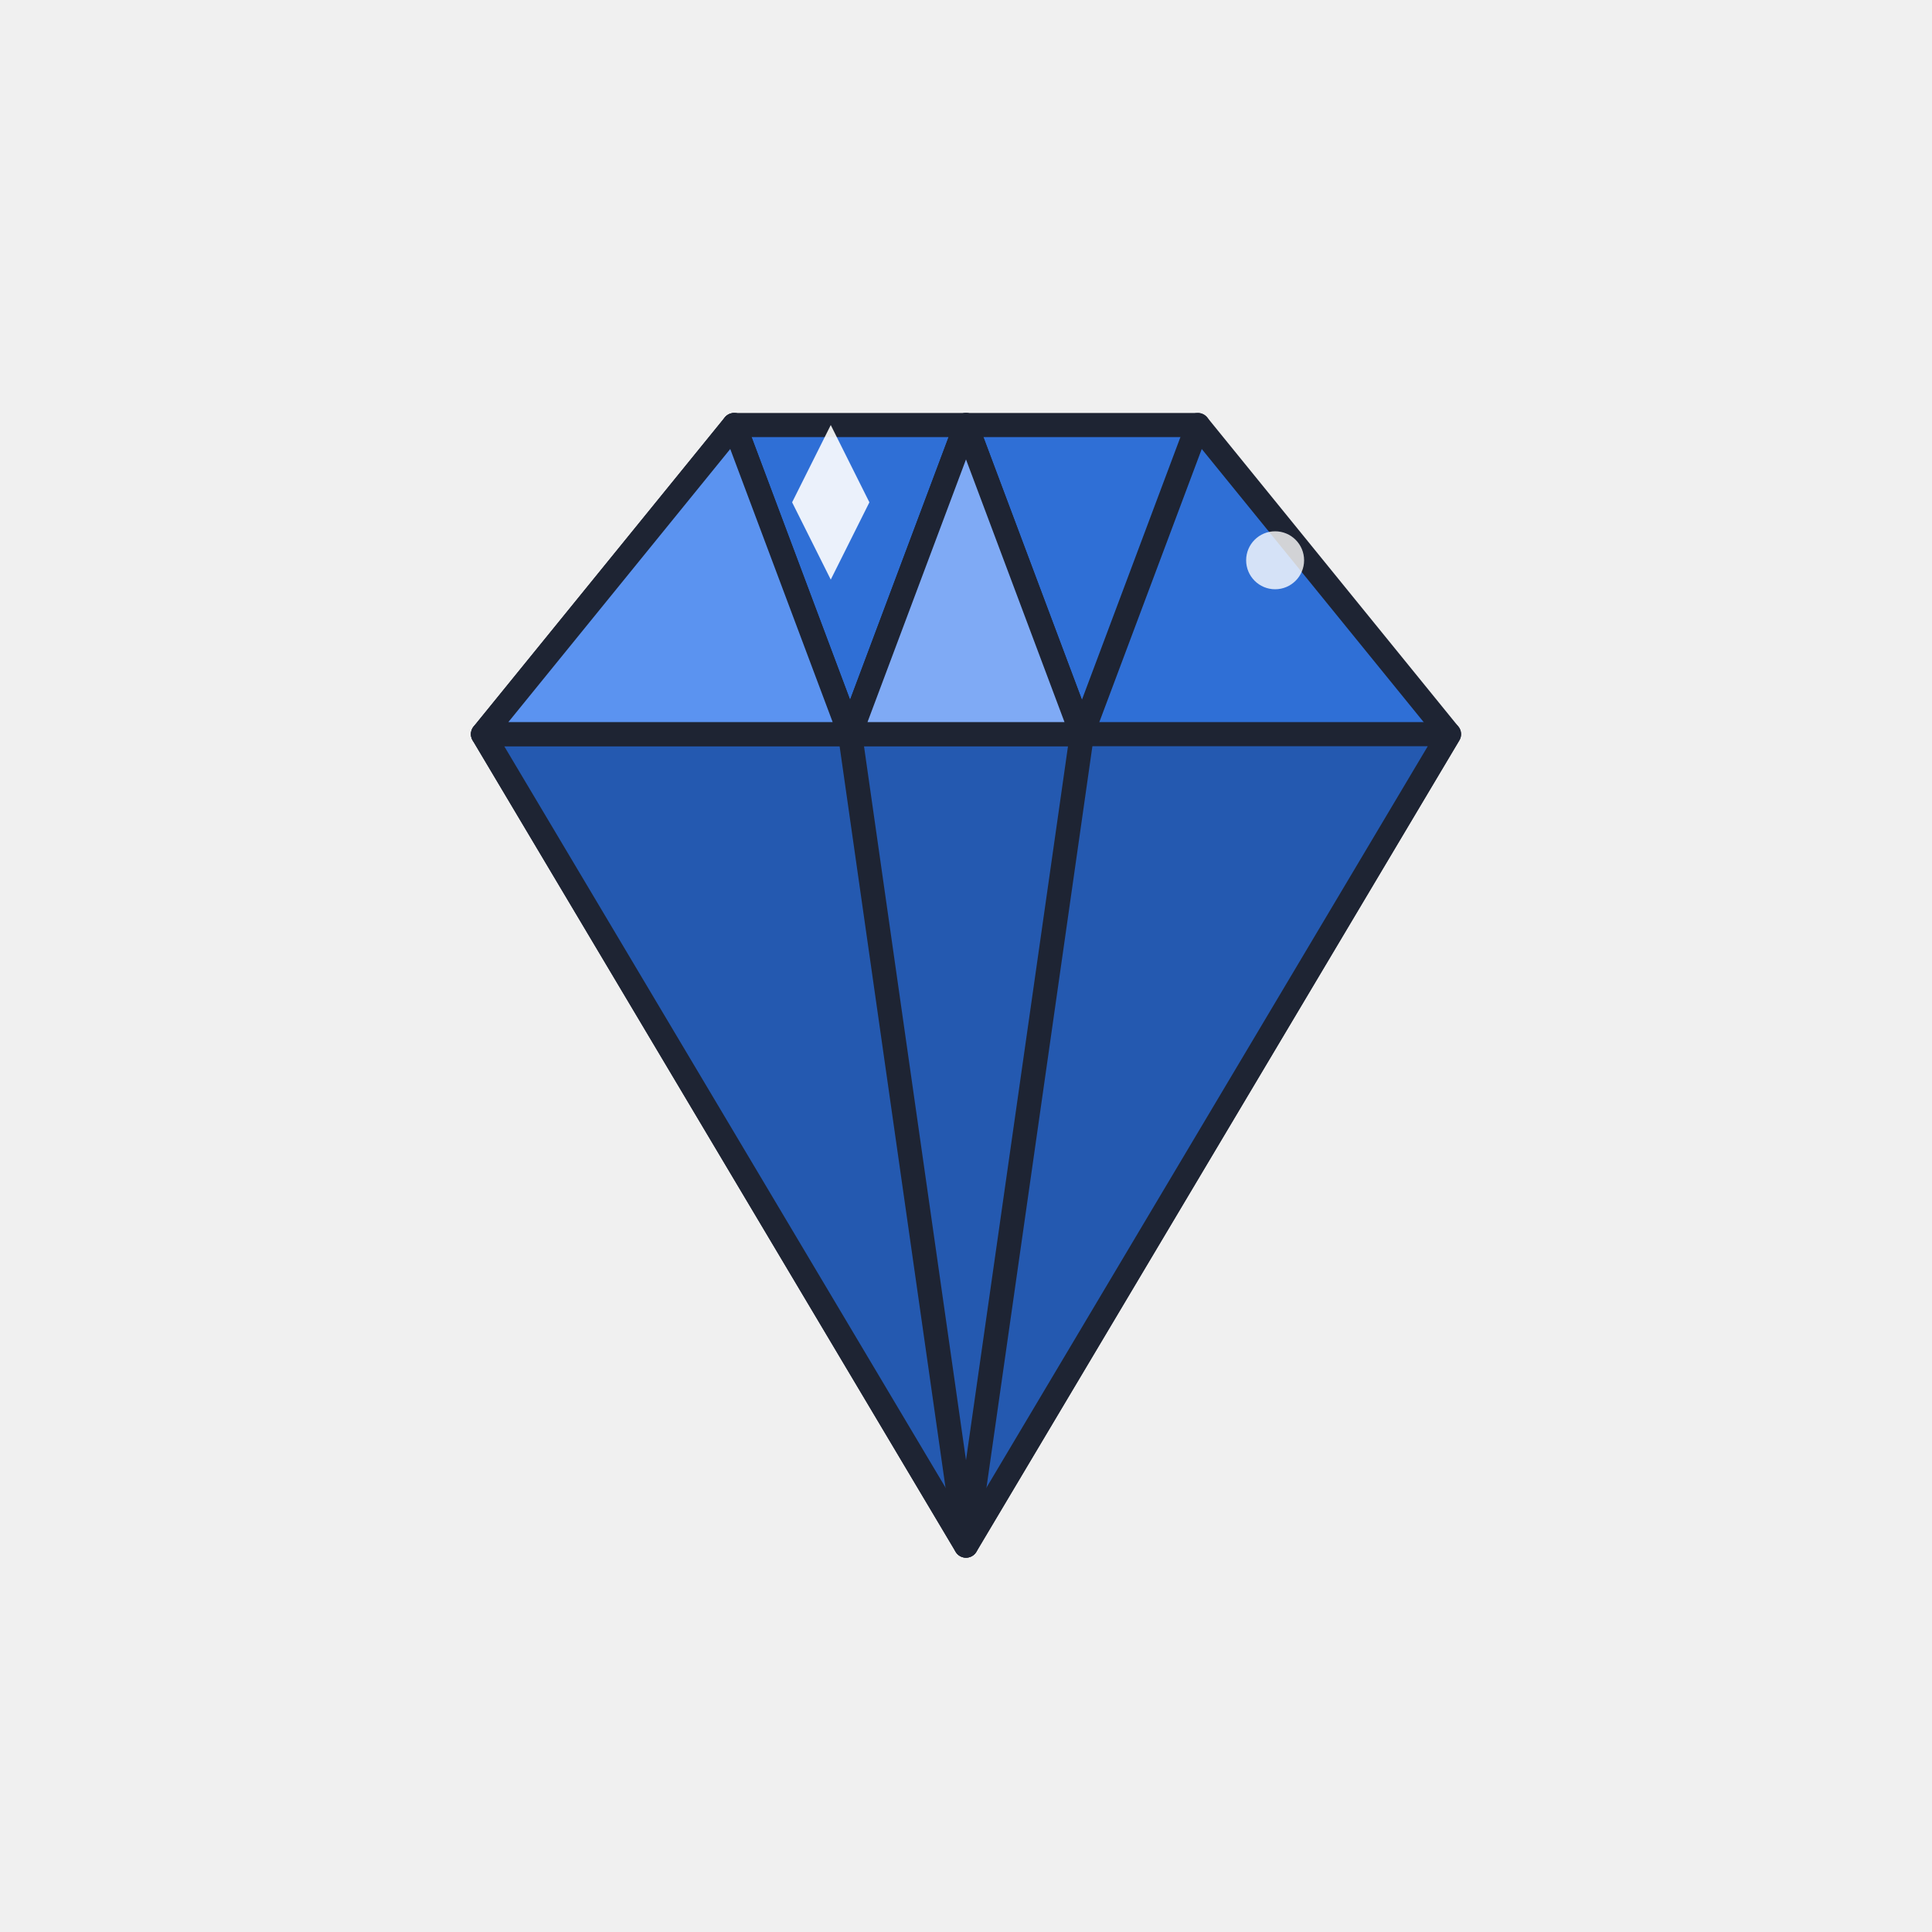
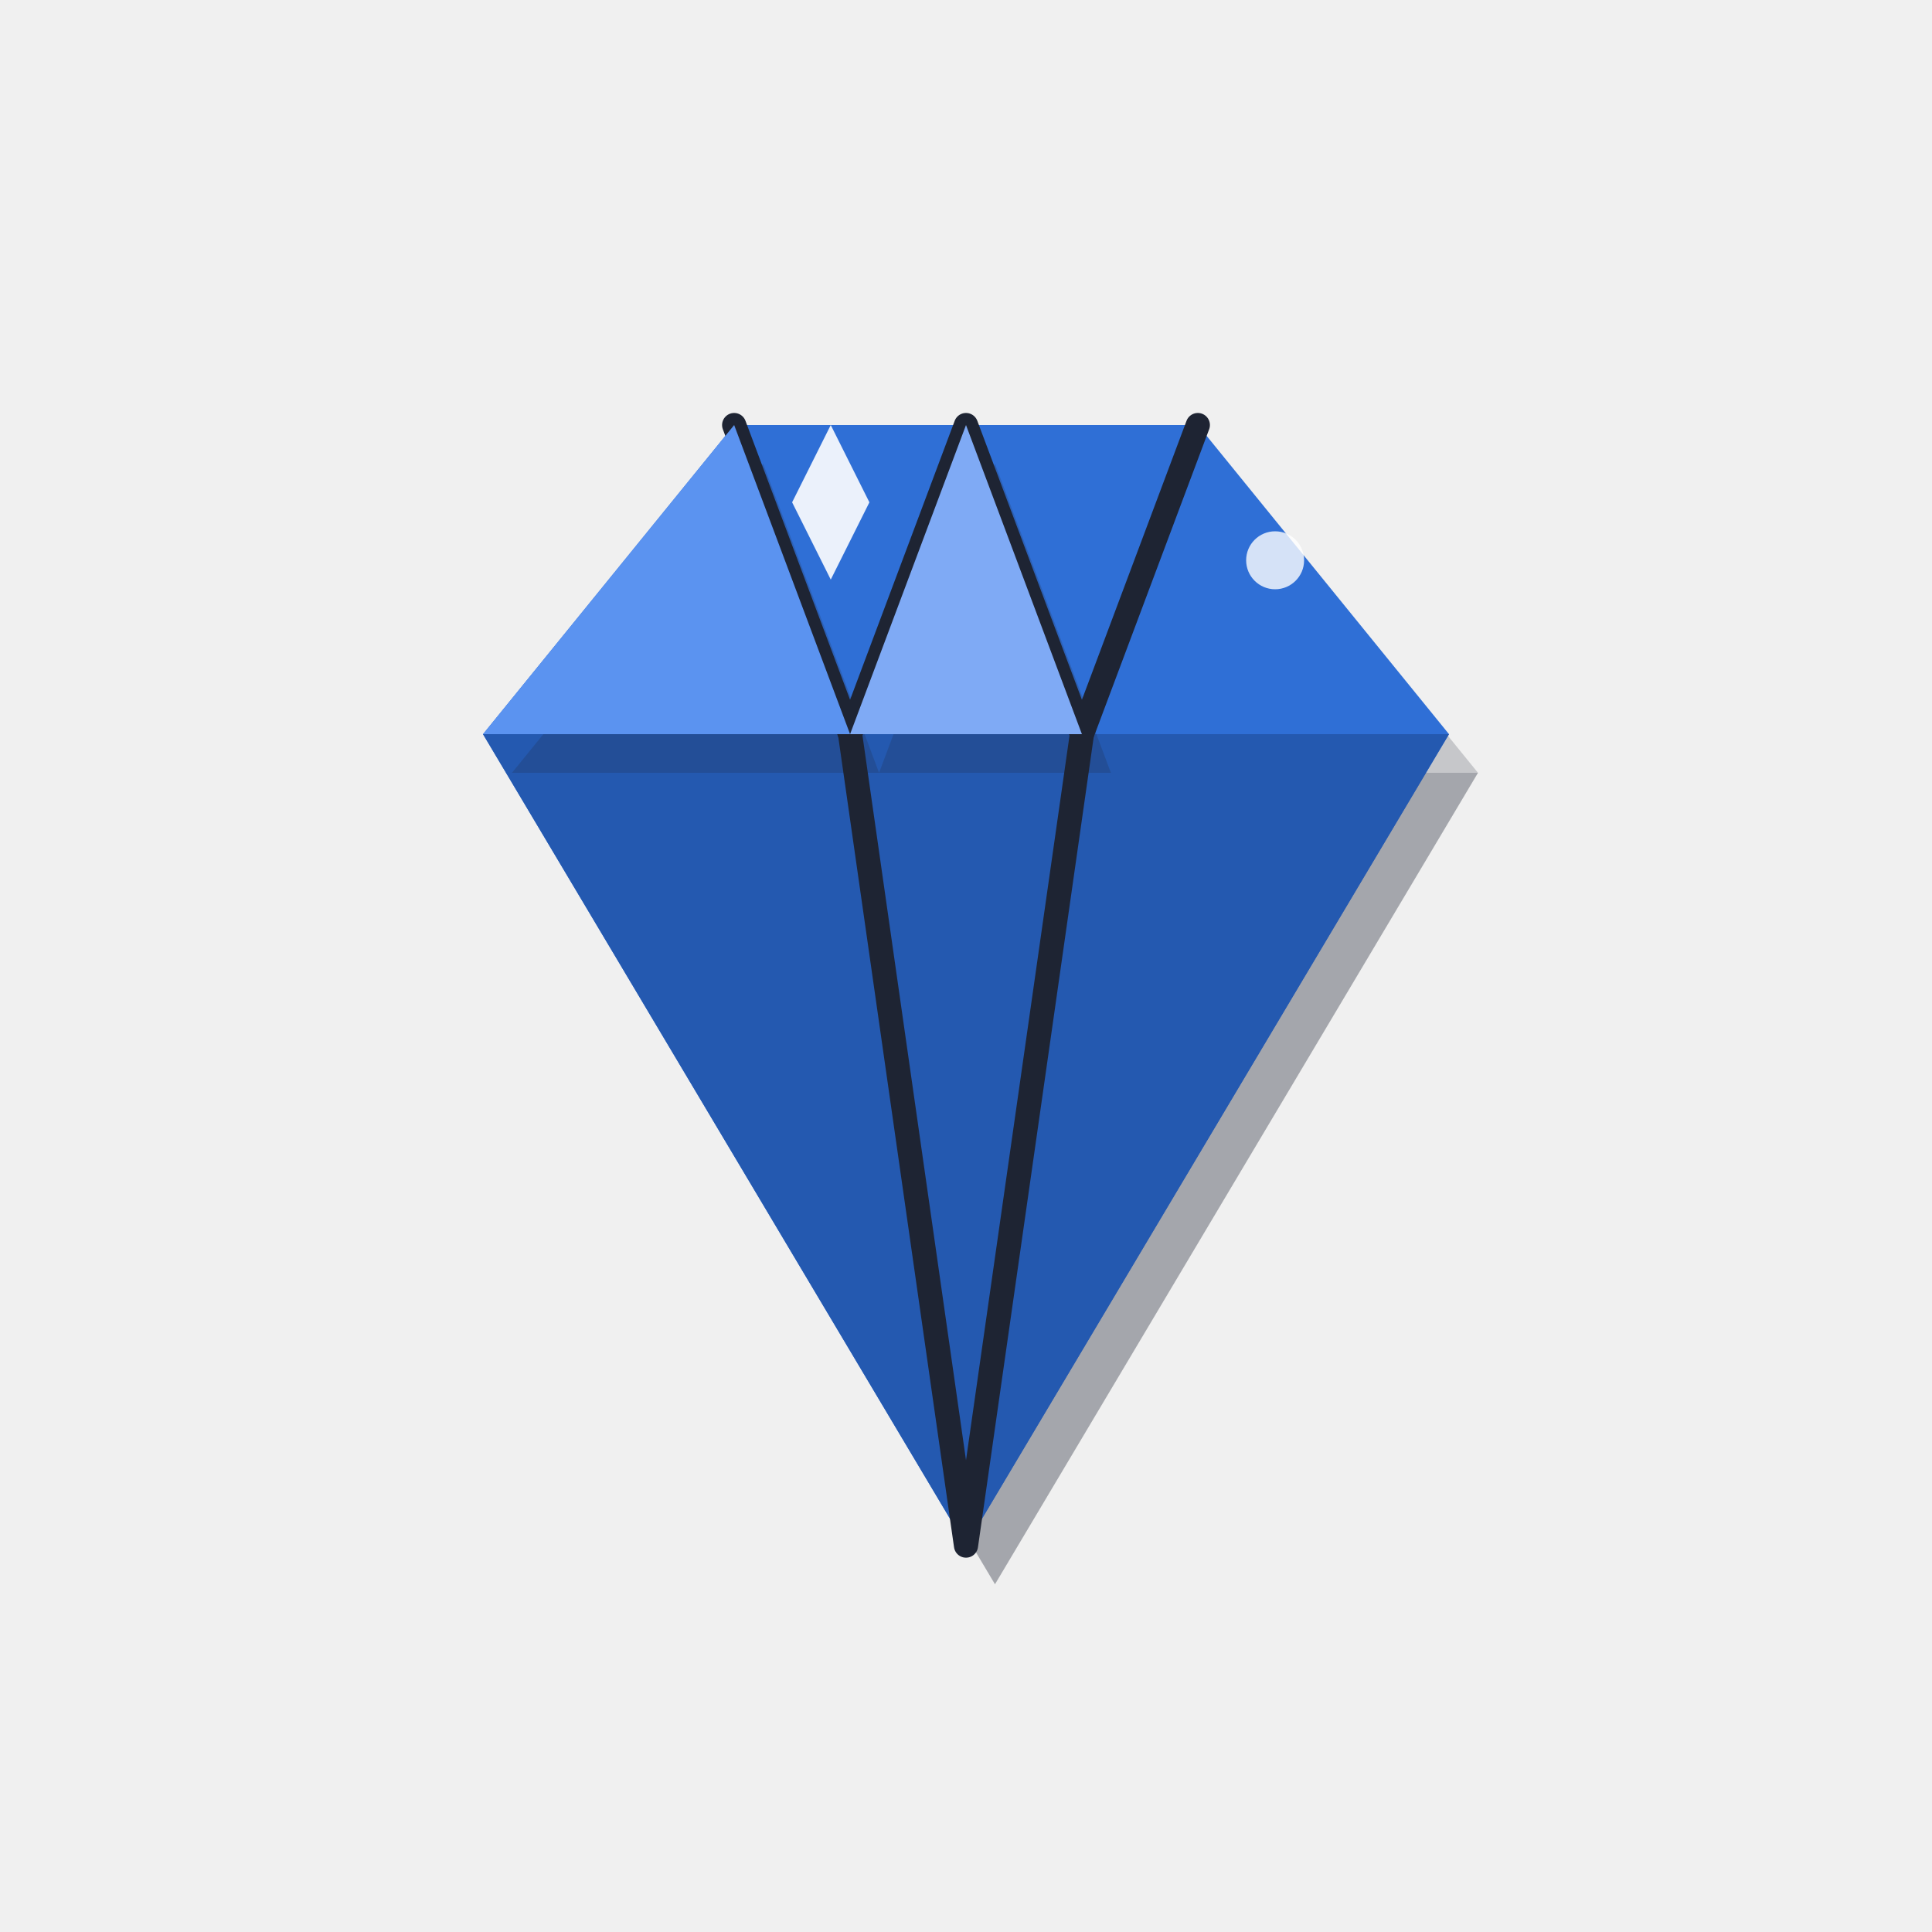
<svg xmlns="http://www.w3.org/2000/svg" viewBox="0 0 200 200" role="img" aria-label="Сапфір">
-   <g stroke="#1E2433" stroke-width="2.5" stroke-linejoin="round" stroke-linecap="round">
-     <path d="M50 76L76 44H124L150 76L100 160Z" fill="#2F6FD6" />
-     <path d="M50 76H150L100 160Z" fill="#2459B0" />
-     <path d="M76 44L88 76L100 44L112 76L124 44" fill="none" />
-     <path d="M88 76L100 160L112 76" fill="none" />
-     <path d="M76 44L88 76H50Z" fill="#5B93F0" />
-     <path d="M100 44L112 76H88Z" fill="#7FAAF5" />
+   <g stroke-linejoin="round" stroke-linecap="round">
+     <path d="M50 76L76 44H124L150 76L100 160Z" fill="#1E2433" stroke="none" opacity="0.20" transform="translate(3 4)" />
+     <path d="M50 76L76 44H124L150 76L100 160Z" fill="#2F6FD6" stroke="none" />
+     <path d="M50 76H150L100 160Z" fill="#1E2433" stroke="none" opacity="0.20" transform="translate(3 4)" />
+     <path d="M50 76H150L100 160Z" fill="#2459B0" stroke="none" />
+     <path d="M76 44L88 76L100 44L112 76L124 44" fill="none" stroke="#1E2433" stroke-width="2.5" />
+     <path d="M88 76L100 160L112 76" fill="none" stroke="#1E2433" stroke-width="2.5" />
+     <path d="M76 44L88 76H50Z" fill="#1E2433" stroke="none" opacity="0.20" transform="translate(3 4)" />
+     <path d="M76 44L88 76H50Z" fill="#5B93F0" stroke="none" />
+     <path d="M100 44L112 76H88Z" fill="#1E2433" stroke="none" opacity="0.20" transform="translate(3 4)" />
+     <path d="M100 44L112 76H88Z" fill="#7FAAF5" stroke="none" />
  </g>
-   <path d="M82 52l4-8 4 8-4 8z" fill="#FFFFFF" opacity=".9" />
-   <circle cx="132" cy="58" r="3" fill="#FFFFFF" opacity=".8" />
+   <path d="M82 52l4-8 4 8-4 8z" fill="#FFFFFF" opacity=".9" stroke="none" />
+   <circle cx="132" cy="58" r="3" fill="#FFFFFF" opacity=".8" stroke="none" />
</svg>
